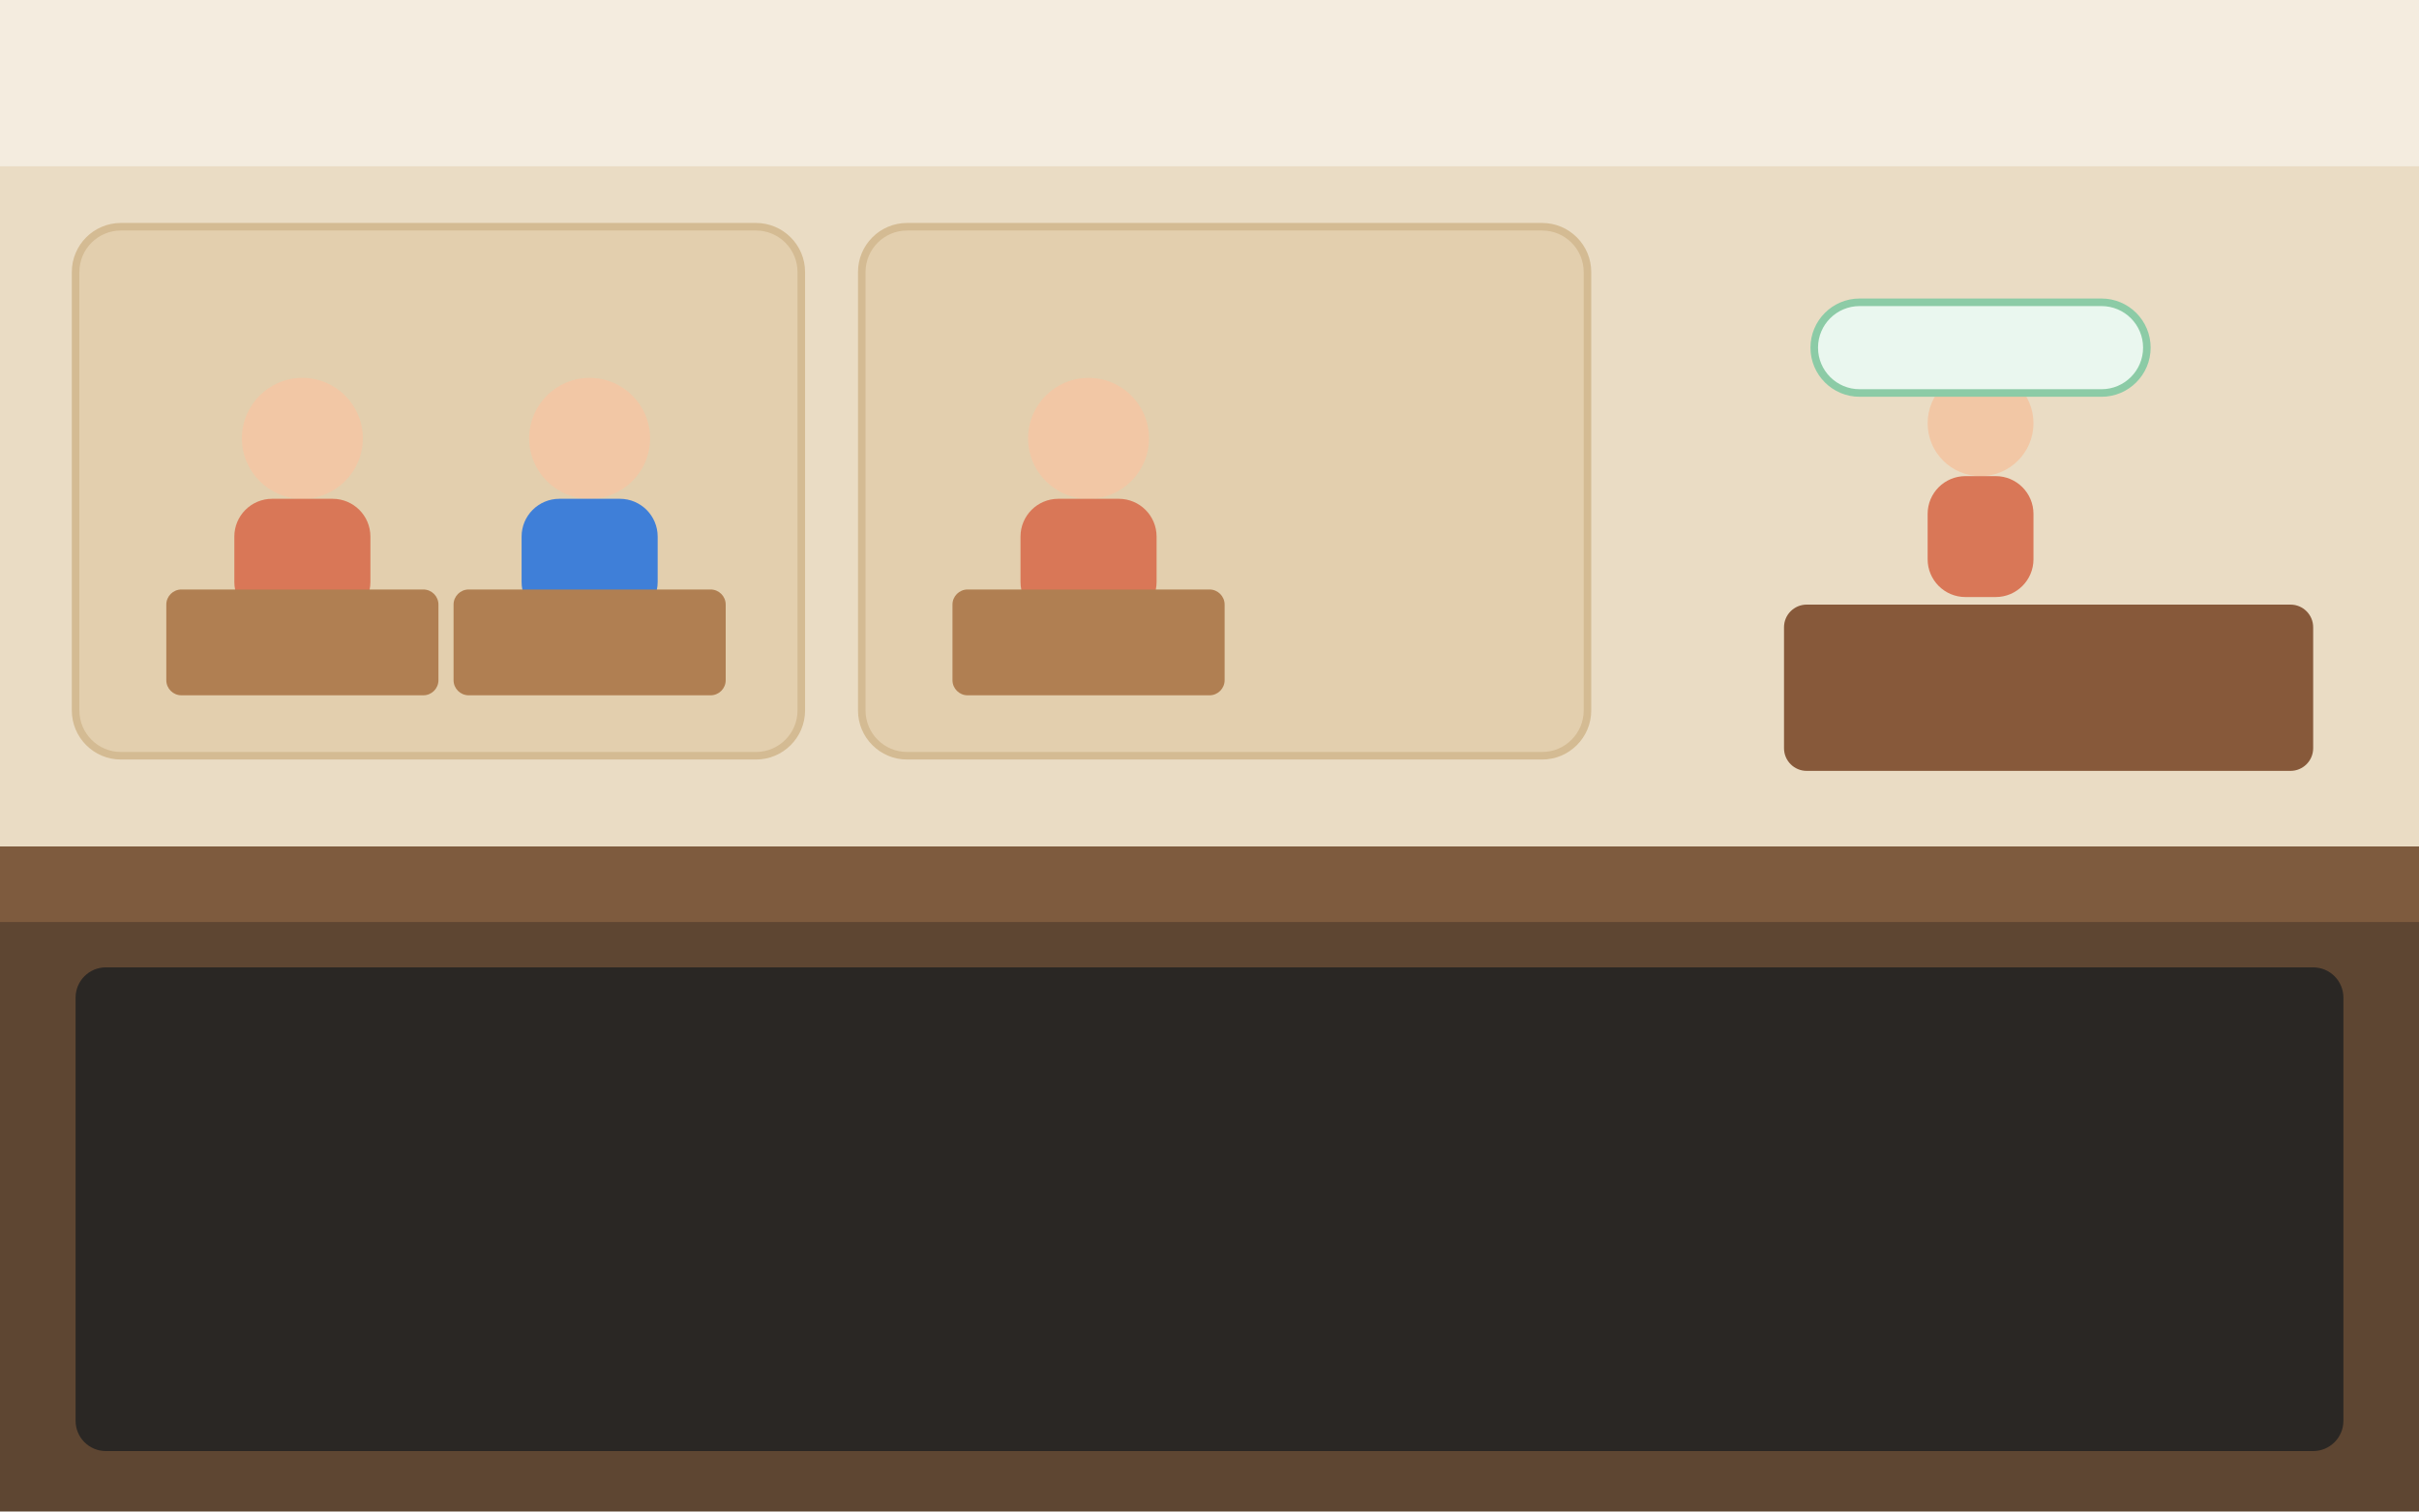
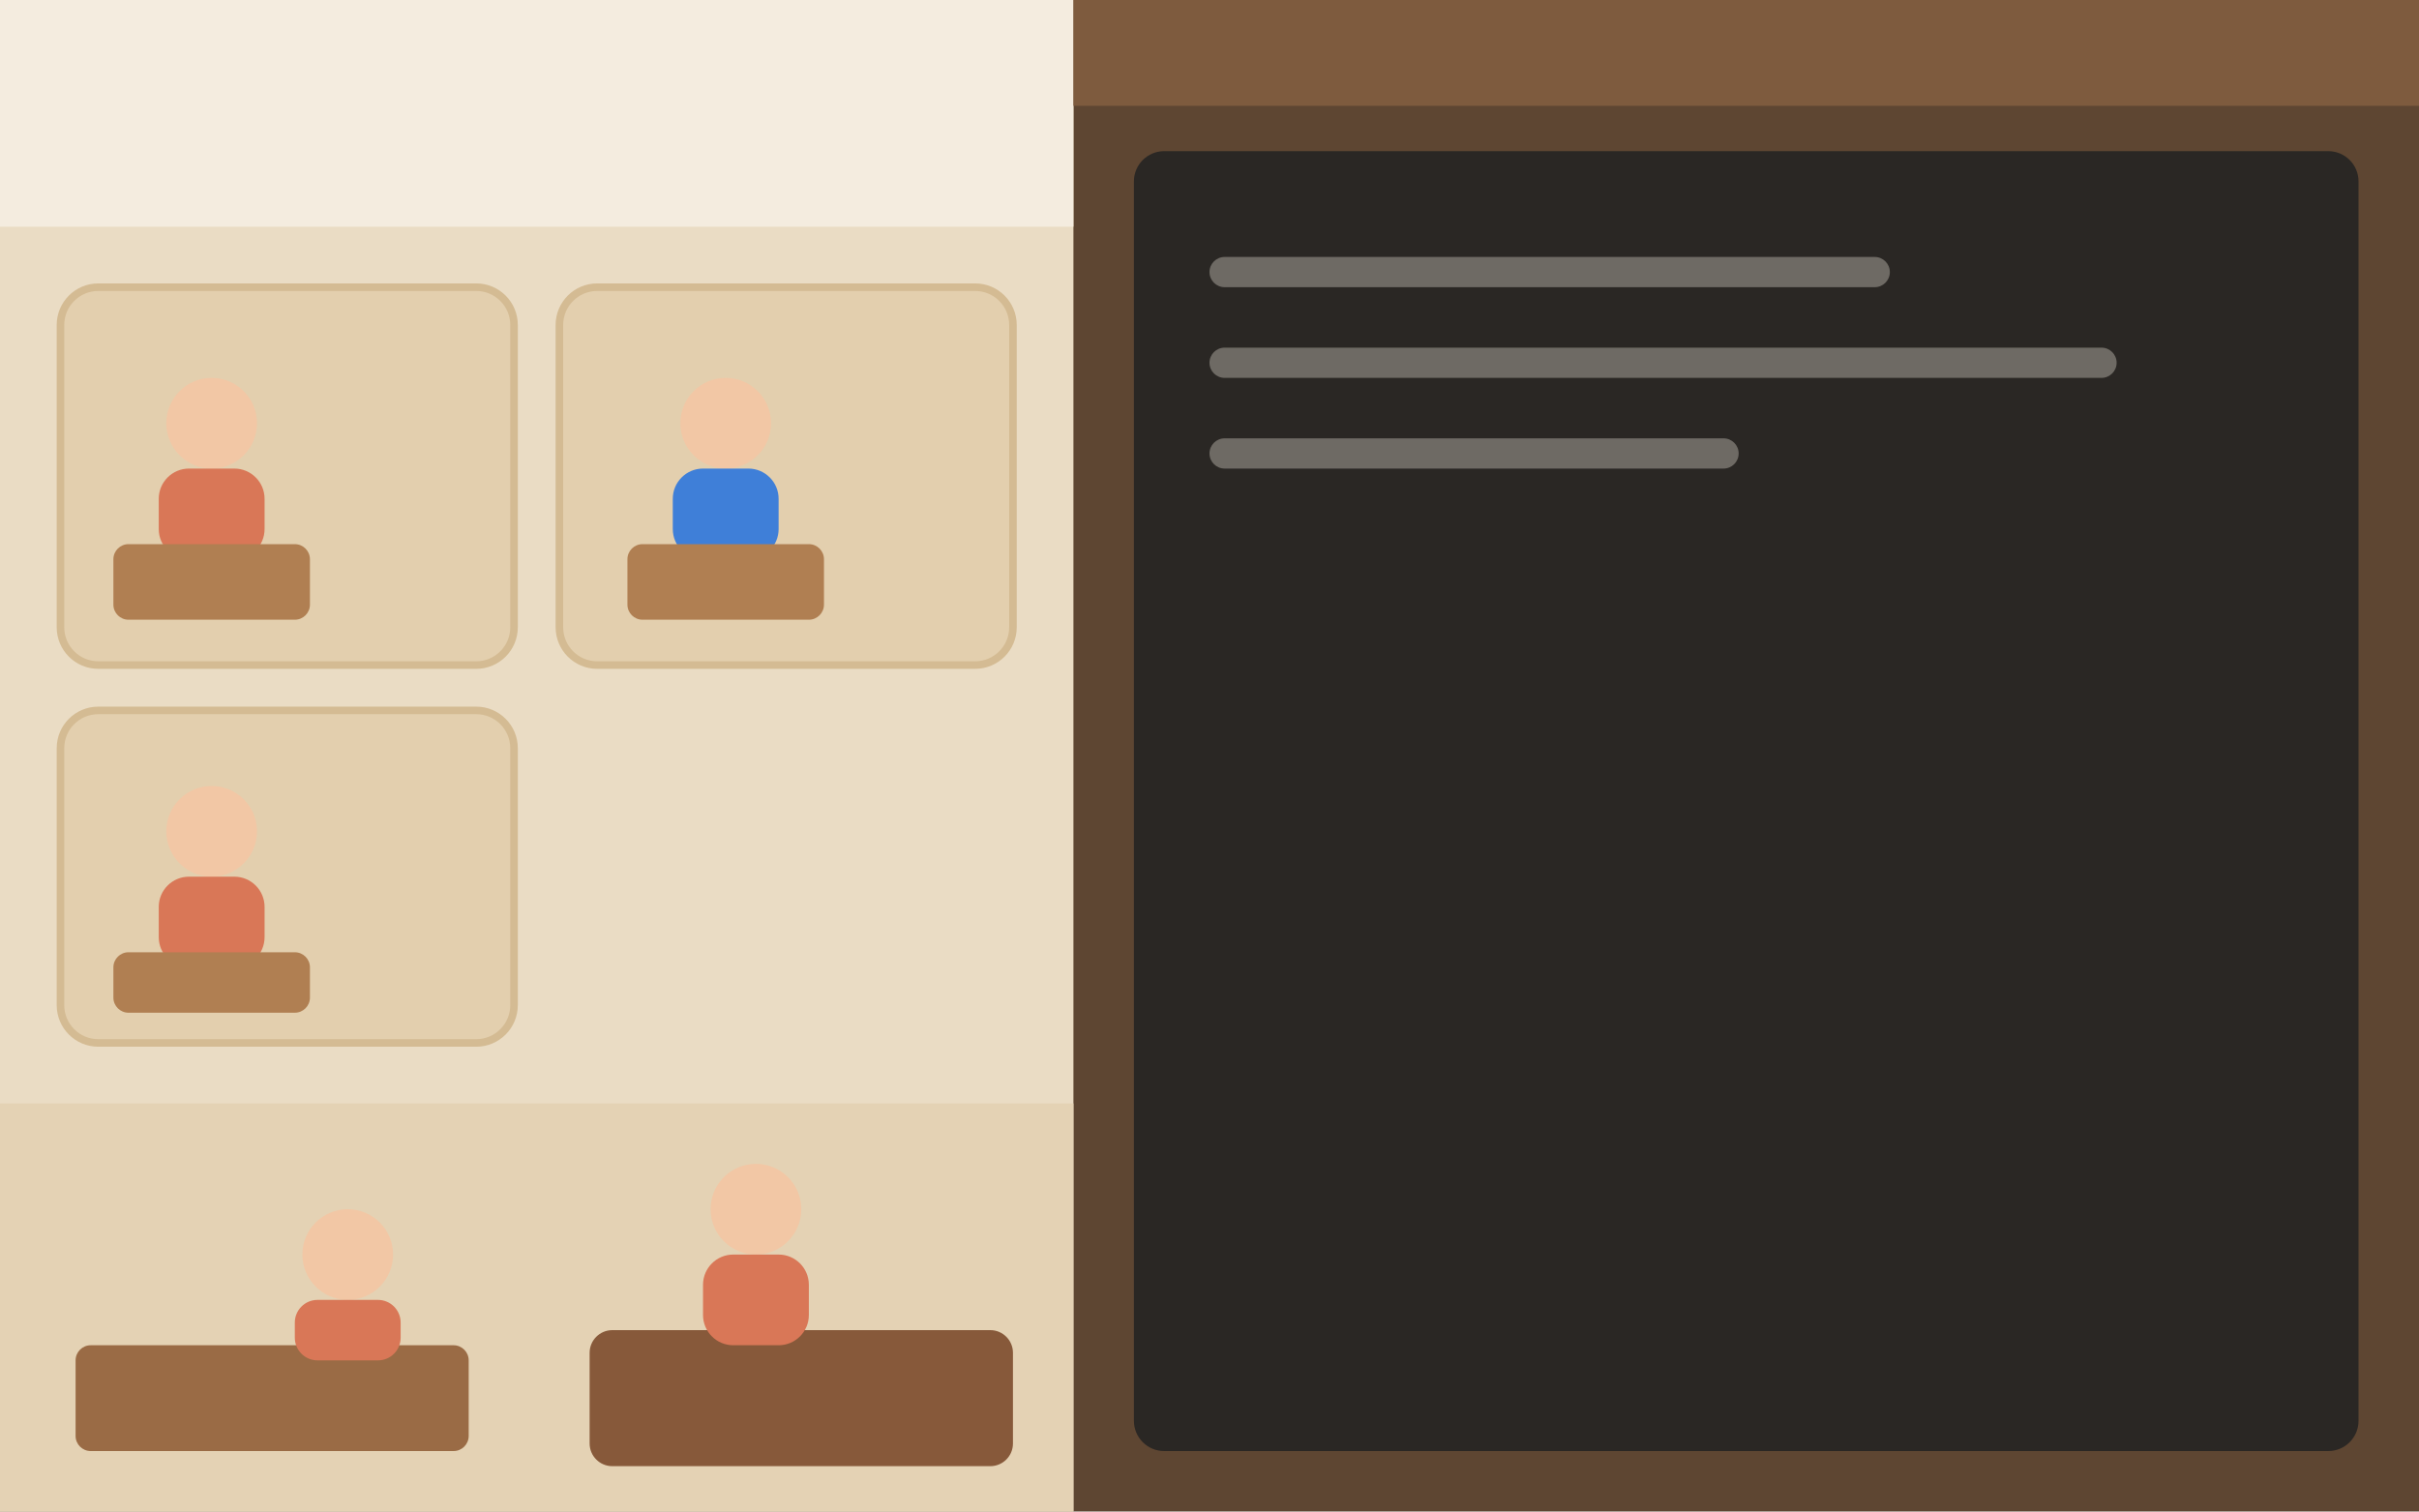
<svg xmlns="http://www.w3.org/2000/svg" width="320" height="200" viewBox="0 0 320 200">
  <rect width="320" height="200" fill="#5E4632" />
-   <rect width="320" height="112" fill="#EADCC4" />
-   <rect width="320" height="22" fill="#F4ECDF" />
-   <rect x="10" y="30" width="96" height="70" rx="6" fill="#E3CFAE" stroke="#D4BB93" />
-   <rect x="114" y="30" width="96" height="70" rx="6" fill="#E3CFAE" stroke="#D4BB93" />
-   <circle cx="40" cy="58" r="8" fill="#F2C7A5" />
-   <rect x="31" y="66" width="18" height="16" rx="5" fill="#D97757" />
-   <rect x="22" y="78" width="36" height="14" rx="2" fill="#B07F52" />
-   <circle cx="78" cy="58" r="8" fill="#F2C7A5" />
-   <rect x="69" y="66" width="18" height="16" rx="5" fill="#3F7FD8" />
-   <rect x="60" y="78" width="36" height="14" rx="2" fill="#B07F52" />
-   <circle cx="144" cy="58" r="8" fill="#F2C7A5" />
-   <rect x="135" y="66" width="18" height="16" rx="5" fill="#D97757" />
-   <rect x="126" y="78" width="36" height="14" rx="2" fill="#B07F52" />
-   <rect x="236" y="80" width="70" height="22" rx="3" fill="#87593A" />
-   <circle cx="262" cy="56" r="7" fill="#F2C7A5" />
-   <rect x="255" y="63" width="14" height="16" rx="5" fill="#D97757" />
-   <rect x="240" y="40" width="44" height="12" rx="6" fill="#EAF7EF" stroke="#8CCBA6" />
-   <rect x="0" y="112" width="320" height="10" fill="#7E5B3E" />
-   <rect x="10" y="128" width="300" height="64" rx="4" fill="#2A2724" />
+   <rect width="142" height="200" fill="#EADCC4" />
+   <rect width="142" height="30" fill="#F4ECDF" />
+   <rect y="146" width="142" height="54" fill="#E4D2B4" />
+   <rect x="8" y="38" width="60" height="50" rx="5" fill="#E3CFAE" stroke="#D4BB93" />
+   <rect x="74" y="38" width="60" height="50" rx="5" fill="#E3CFAE" stroke="#D4BB93" />
+   <rect x="8" y="94" width="60" height="44" rx="5" fill="#E3CFAE" stroke="#D4BB93" />
+   <circle cx="28" cy="56" r="6" fill="#F2C7A5" />
+   <rect x="21" y="62" width="14" height="12" rx="4" fill="#D97757" />
+   <rect x="15" y="72" width="26" height="10" rx="2" fill="#B07F52" />
+   <circle cx="96" cy="56" r="6" fill="#F2C7A5" />
+   <rect x="89" y="62" width="14" height="12" rx="4" fill="#3F7FD8" />
+   <rect x="83" y="72" width="26" height="10" rx="2" fill="#B07F52" />
+   <circle cx="28" cy="110" r="6" fill="#F2C7A5" />
+   <rect x="21" y="116" width="14" height="12" rx="4" fill="#D97757" />
+   <rect x="15" y="126" width="26" height="8" rx="2" fill="#B07F52" />
+   <rect x="10" y="178" width="52" height="14" rx="2" fill="#9A6B45" />
+   <circle cx="46" cy="166" r="6" fill="#F2C7A5" />
+   <rect x="39" y="172" width="14" height="8" rx="3" fill="#D97757" />
+   <rect x="78" y="176" width="56" height="18" rx="3" fill="#87593A" />
+   <circle cx="100" cy="160" r="6" fill="#F2C7A5" />
+   <rect x="93" y="166" width="14" height="12" rx="4" fill="#D97757" />
+   <rect x="142" y="0" width="178" height="14" fill="#7E5B3E" />
+   <rect x="150" y="20" width="162" height="172" rx="4" fill="#2A2724" />
+   <rect x="160" y="34" width="90" height="4" rx="2" fill="#6E6A64" />
+   <rect x="160" y="46" width="120" height="4" rx="2" fill="#6E6A64" />
+   <rect x="160" y="58" width="70" height="4" rx="2" fill="#6E6A64" />
</svg>
